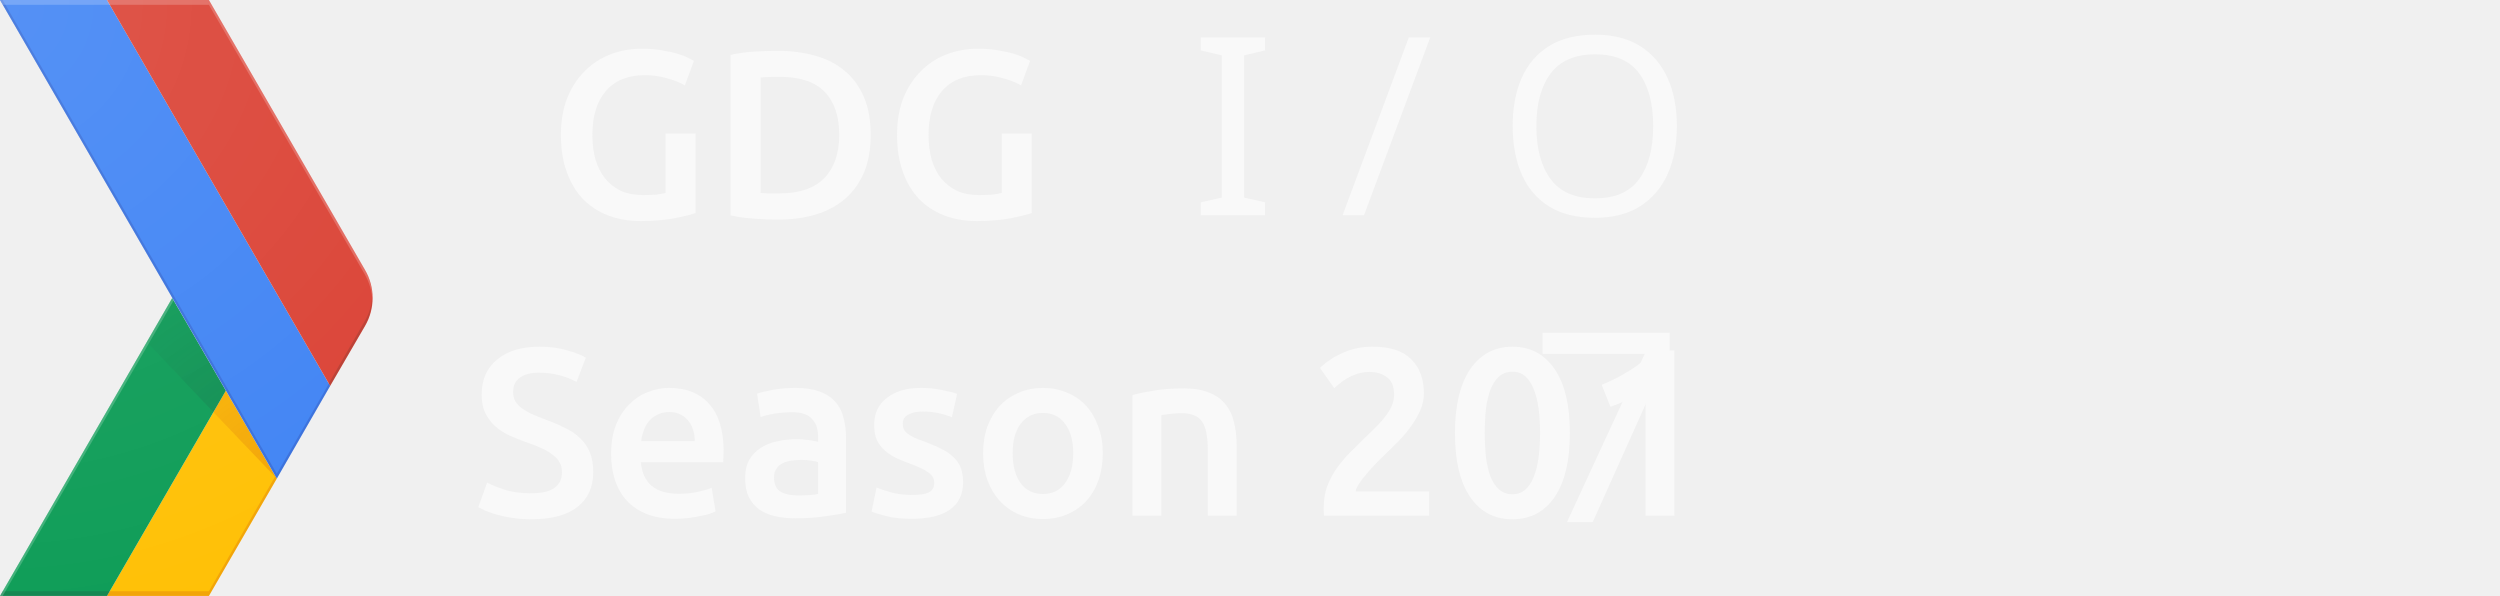
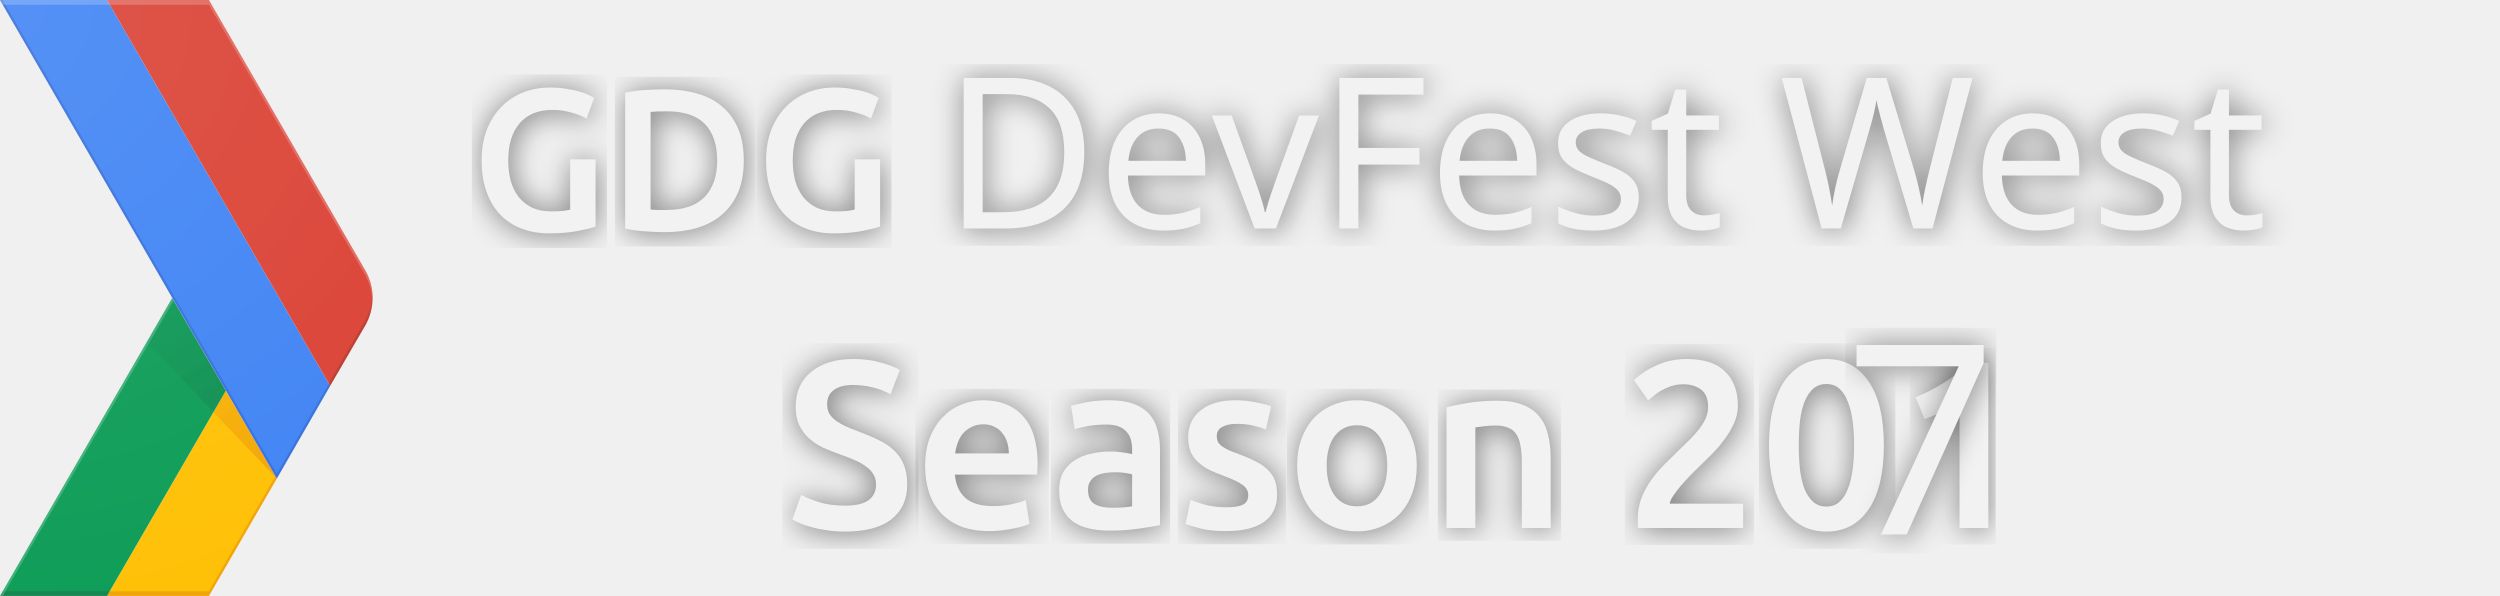
<svg xmlns="http://www.w3.org/2000/svg" id="Layer_4" viewBox="0 0 839 200" version="1.1">
-   <defs id="defs74" />
+   <defs id="defs74">
+     <filter style="color-interpolation-filters:sRGB;" id="filter3390">
+       <feFlood flood-opacity="0.498" flood-color="rgb(0,0,0)" result="flood" id="feFlood3392" />
+       <feComposite in="flood" in2="SourceGraphic" operator="in" result="composite1" id="feComposite3394" />
+       <feGaussianBlur in="composite1" stdDeviation="5" result="blur" id="feGaussianBlur3396" />
+       <feOffset dx="0.5" dy="0.5" result="offset" id="feOffset3398" />
+       <feComposite in="SourceGraphic" in2="offset" operator="over" result="composite2" id="feComposite3400" />
+     </filter>
+     <filter style="color-interpolation-filters:sRGB;" id="filter3402">
+       <feFlood flood-opacity="0.498" flood-color="rgb(0,0,0)" result="flood" id="feFlood3404" />
+       <feComposite in="flood" in2="SourceGraphic" operator="in" result="composite1" id="feComposite3406" />
+       <feGaussianBlur in="composite1" stdDeviation="5" result="blur" id="feGaussianBlur3408" />
+       <feOffset dx="0.5" dy="0.5" result="offset" id="feOffset3410" />
+       <feComposite in="SourceGraphic" in2="offset" operator="over" result="composite2" id="feComposite3412" />
+     </filter>
+     <filter style="color-interpolation-filters:sRGB;" id="filter3414">
+       <feFlood flood-opacity="0.498" flood-color="rgb(0,0,0)" result="flood" id="feFlood3416" />
+       <feComposite in="flood" in2="SourceGraphic" operator="in" result="composite1" id="feComposite3418" />
+       <feGaussianBlur in="composite1" stdDeviation="5" result="blur" id="feGaussianBlur3420" />
+       <feOffset dx="0.5" dy="0.5" result="offset" id="feOffset3422" />
+       <feComposite in="SourceGraphic" in2="offset" operator="over" result="composite2" id="feComposite3424" />
+     </filter>
+     <filter style="color-interpolation-filters:sRGB;" id="filter3426">
+       <feFlood flood-opacity="0.498" flood-color="rgb(0,0,0)" result="flood" id="feFlood3428" />
+       <feComposite in="flood" in2="SourceGraphic" operator="in" result="composite1" id="feComposite3430" />
+       <feGaussianBlur in="composite1" stdDeviation="5" result="blur" id="feGaussianBlur3432" />
+       <feOffset dx="0.5" dy="0.5" result="offset" id="feOffset3434" />
+       <feComposite in="SourceGraphic" in2="offset" operator="over" result="composite2" id="feComposite3436" />
+     </filter>
+     <filter style="color-interpolation-filters:sRGB;" id="filter3438">
+       <feFlood flood-opacity="0.498" flood-color="rgb(0,0,0)" result="flood" id="feFlood3440" />
+       <feComposite in="flood" in2="SourceGraphic" operator="in" result="composite1" id="feComposite3442" />
+       <feGaussianBlur in="composite1" stdDeviation="5" result="blur" id="feGaussianBlur3444" />
+       <feOffset dx="0.5" dy="0.5" result="offset" id="feOffset3446" />
+       <feComposite in="SourceGraphic" in2="offset" operator="over" result="composite2" id="feComposite3448" />
+     </filter>
+     <filter style="color-interpolation-filters:sRGB;" id="filter3450">
+       <feFlood flood-opacity="0.498" flood-color="rgb(0,0,0)" result="flood" id="feFlood3452" />
+       <feComposite in="flood" in2="SourceGraphic" operator="in" result="composite1" id="feComposite3454" />
+       <feGaussianBlur in="composite1" stdDeviation="5" result="blur" id="feGaussianBlur3456" />
+       <feOffset dx="0.5" dy="0.5" result="offset" id="feOffset3458" />
+       <feComposite in="SourceGraphic" in2="offset" operator="over" result="composite2" id="feComposite3460" />
+     </filter>
+     <filter style="color-interpolation-filters:sRGB;" id="filter3462">
+       <feFlood flood-opacity="0.498" flood-color="rgb(0,0,0)" result="flood" id="feFlood3464" />
+       <feComposite in="flood" in2="SourceGraphic" operator="in" result="composite1" id="feComposite3466" />
+       <feGaussianBlur in="composite1" stdDeviation="5" result="blur" id="feGaussianBlur3468" />
+       <feOffset dx="0.5" dy="0.5" result="offset" id="feOffset3470" />
+       <feComposite in="SourceGraphic" in2="offset" operator="over" result="composite2" id="feComposite3472" />
+     </filter>
+     <filter style="color-interpolation-filters:sRGB;" id="filter3474">
+       <feFlood flood-opacity="0.498" flood-color="rgb(0,0,0)" result="flood" id="feFlood3476" />
+       <feComposite in="flood" in2="SourceGraphic" operator="in" result="composite1" id="feComposite3478" />
+       <feGaussianBlur in="composite1" stdDeviation="5" result="blur" id="feGaussianBlur3480" />
+       <feOffset dx="0.5" dy="0.5" result="offset" id="feOffset3482" />
+       <feComposite in="SourceGraphic" in2="offset" operator="over" result="composite2" id="feComposite3484" />
+     </filter>
+     <filter style="color-interpolation-filters:sRGB;" id="filter3486">
+       <feFlood flood-opacity="0.498" flood-color="rgb(0,0,0)" result="flood" id="feFlood3488" />
+       <feComposite in="flood" in2="SourceGraphic" operator="in" result="composite1" id="feComposite3490" />
+       <feGaussianBlur in="composite1" stdDeviation="5" result="blur" id="feGaussianBlur3492" />
+       <feOffset dx="0.5" dy="0.5" result="offset" id="feOffset3494" />
+       <feComposite in="SourceGraphic" in2="offset" operator="over" result="composite2" id="feComposite3496" />
+     </filter>
+     <filter style="color-interpolation-filters:sRGB;" id="filter3498">
+       <feFlood flood-opacity="0.498" flood-color="rgb(0,0,0)" result="flood" id="feFlood3500" />
+       <feComposite in="flood" in2="SourceGraphic" operator="in" result="composite1" id="feComposite3502" />
+       <feGaussianBlur in="composite1" stdDeviation="5" result="blur" id="feGaussianBlur3504" />
+       <feOffset dx="0.5" dy="0.5" result="offset" id="feOffset3506" />
+       <feComposite in="SourceGraphic" in2="offset" operator="over" result="composite2" id="feComposite3508" />
+     </filter>
+     <filter style="color-interpolation-filters:sRGB;" id="filter3510">
+       <feFlood flood-opacity="0.498" flood-color="rgb(0,0,0)" result="flood" id="feFlood3512" />
+       <feComposite in="flood" in2="SourceGraphic" operator="in" result="composite1" id="feComposite3514" />
+       <feGaussianBlur in="composite1" stdDeviation="5" result="blur" id="feGaussianBlur3516" />
+       <feOffset dx="0.5" dy="0.5" result="offset" id="feOffset3518" />
+       <feComposite in="SourceGraphic" in2="offset" operator="over" result="composite2" id="feComposite3520" />
+     </filter>
+     <filter style="color-interpolation-filters:sRGB;" id="filter3522">
+       <feFlood flood-opacity="0.498" flood-color="rgb(0,0,0)" result="flood" id="feFlood3524" />
+       <feComposite in="flood" in2="SourceGraphic" operator="in" result="composite1" id="feComposite3526" />
+       <feGaussianBlur in="composite1" stdDeviation="5" result="blur" id="feGaussianBlur3528" />
+       <feOffset dx="0.5" dy="0.5" result="offset" id="feOffset3530" />
+       <feComposite in="SourceGraphic" in2="offset" operator="over" result="composite2" id="feComposite3532" />
+     </filter>
+     <filter style="color-interpolation-filters:sRGB;" id="filter3534">
+       <feFlood flood-opacity="0.498" flood-color="rgb(0,0,0)" result="flood" id="feFlood3536" />
+       <feComposite in="flood" in2="SourceGraphic" operator="in" result="composite1" id="feComposite3538" />
+       <feGaussianBlur in="composite1" stdDeviation="5" result="blur" id="feGaussianBlur3540" />
+       <feOffset dx="0.5" dy="0.5" result="offset" id="feOffset3542" />
+       <feComposite in="SourceGraphic" in2="offset" operator="over" result="composite2" id="feComposite3544" />
+     </filter>
+     <filter style="color-interpolation-filters:sRGB;" id="filter3546">
+       <feFlood flood-opacity="0.498" flood-color="rgb(0,0,0)" result="flood" id="feFlood3548" />
+       <feComposite in="flood" in2="SourceGraphic" operator="in" result="composite1" id="feComposite3550" />
+       <feGaussianBlur in="composite1" stdDeviation="5" result="blur" id="feGaussianBlur3552" />
+       <feOffset dx="0.5" dy="0.5" result="offset" id="feOffset3554" />
+       <feComposite in="SourceGraphic" in2="offset" operator="over" result="composite2" id="feComposite3556" />
+     </filter>
+   </defs>
  <style id="style3">.st0{fill:none;} .st1{fill:#FFC107;} .st2{fill:#0F9D58;} .st3{opacity:0.2;fill:#BF360C;enable-background:new ;} .st4{opacity:0.2;fill:#263238;enable-background:new ;} .st5{opacity:0.2;fill:#FFFFFF;enable-background:new ;} .st6{fill:url(#XMLID_126_);} .st7{fill:url(#XMLID_127_);} .st8{fill:#4285F4;} .st9{fill:#DB4437;} .st10{opacity:0.2;fill:#1A237E;enable-background:new ;} .st11{opacity:0.2;fill:#3E2723;enable-background:new ;} .st12{fill:url(#XMLID_128_);} .st13{fill:#FAFAFA;}</style>
  <g id="XMLID_60_">
    <g id="XMLID_61_">
      <g id="XMLID_62_">
        <path id="XMLID_106_" class="st0" d="M122.5 90.6L70.1 0H0l57.8 100L0 200h70.1l52.4-90.6c3.3-5.8 3.3-13 0-18.8z" />
        <path id="XMLID_105_" class="st1" d="M92.4 159.8l-16.6-28.7L35.9 200h34.2l22.8-39.4z" />
        <path id="XMLID_104_" class="st0" d="M122.5 90.6L70.1 0H0l57.8 100L0 200h70.1l52.4-90.6c3.3-5.8 3.3-13 0-18.8z" />
        <path id="XMLID_103_" class="st2" d="M57.8 100l18 31.1L35.9 200H0z" />
        <path id="XMLID_102_" class="st0" d="M122.5 90.6L70.1 0H0l57.8 100L0 200h70.1l52.4-90.6c3.3-5.8 3.3-13 0-18.8z" />
        <path id="XMLID_101_" class="st3" d="M70.1 198.4H36.8l-.9 1.6h34.2l22.8-39.4-.5-.8z" />
        <path id="XMLID_100_" class="st0" d="M122.5 90.6L70.1 0H0l57.8 100L0 200h70.1l52.4-90.6c3.3-5.8 3.3-13 0-18.8z" />
        <path id="XMLID_99_" class="st4" d="M.9 198.4L0 200h35.9l.9-1.6z" />
        <path id="XMLID_98_" class="st0" d="M122.5 90.6L70.1 0H0l57.8 100L0 200h70.1l52.4-90.6c3.3-5.8 3.3-13 0-18.8z" />
        <path id="XMLID_96_" class="st5" d="M0 200h.9l57.4-99.2-.5-.8z" />
        <path id="XMLID_94_" class="st0" d="M122.5 90.6L70.1 0H0l57.8 100L0 200h70.1l52.4-90.6c3.3-5.8 3.3-13 0-18.8z" />
        <radialGradient id="XMLID_126_" cx="92.62" cy="2707.501" r="69.162" gradientTransform="matrix(1 0 0 -1 0 2867.46)" gradientUnits="userSpaceOnUse">
          <stop offset="0" stop-color="#BF360C" stop-opacity=".2" id="stop20" />
          <stop offset="1" stop-color="#BF360C" stop-opacity=".02" id="stop22" />
        </radialGradient>
        <path id="XMLID_92_" class="st6" d="M92.9 160.6l-17.1-29.5-4.2 7.2z" />
        <path id="XMLID_90_" class="st0" d="M122.5 90.6L70.1 0H0l57.8 100L0 200h70.1l52.4-90.6c3.3-5.8 3.3-13 0-18.8z" />
        <radialGradient id="XMLID_127_" cx="92.423" cy="2707.063" r="69.723" gradientTransform="matrix(1 0 0 -1 0 2867.46)" gradientUnits="userSpaceOnUse">
          <stop offset="0" stop-color="#263238" stop-opacity=".2" id="stop27" />
          <stop offset="1" stop-color="#263238" stop-opacity=".02" id="stop29" />
        </radialGradient>
        <path id="XMLID_89_" class="st7" d="M71.6 138.3l4.2-7.2-18-31.1-8.5 14.8z" />
        <path id="XMLID_88_" class="st0" d="M122.5 90.6L70.1 0H0l57.8 100L0 200h70.1l52.4-90.6c3.3-5.8 3.3-13 0-18.8z" />
        <g id="XMLID_85_">
          <g id="XMLID_86_">
            <path id="XMLID_87_" class="st8" d="M35.9 0H0l92.9 160.6 17.9-31.1z" />
          </g>
        </g>
        <path id="XMLID_84_" class="st0" d="M122.5 90.6L70.1 0H0l57.8 100L0 200h70.1l52.4-90.6c3.3-5.8 3.3-13 0-18.8z" />
        <path id="XMLID_83_" class="st9" d="M122.5 109.4c3.4-5.8 3.4-13 0-18.8L70.1 0H35.9l74.9 129.5 11.7-20.1z" />
        <path id="XMLID_82_" class="st0" d="M122.5 90.6L70.1 0H0l57.8 100L0 200h70.1l52.4-90.6c3.3-5.8 3.3-13 0-18.8z" />
        <path id="XMLID_71_" class="st10" d="M110.8 129.5l-.4-.8L92.9 159 .9 0H0l92.9 160.6 17.9-31.1z" />
        <path id="XMLID_69_" class="st0" d="M122.5 90.6L70.1 0H0l57.8 100L0 200h70.1l52.4-90.6c3.3-5.8 3.3-13 0-18.8z" />
        <path id="XMLID_67_" class="st5" d="M70.1 1.6l52.4 90.6c1.5 2.7 2.3 5.6 2.5 8.6.1-3.5-.7-7-2.5-10.2L70.1 0H0l.9 1.6h69.2z" />
        <path id="XMLID_66_" class="st0" d="M122.5 90.6L70.1 0H0l57.8 100L0 200h70.1l52.4-90.6c3.3-5.8 3.3-13 0-18.8z" />
        <path id="XMLID_65_" class="st11" d="M110.8 129.5l11.6-20.1c1.8-3.1 2.6-6.7 2.5-10.2-.1 3-.9 5.9-2.5 8.6l-12.1 20.9.5.8z" />
        <path id="XMLID_64_" class="st0" d="M122.5 90.6L70.1 0H0l57.8 100L0 200h70.1l52.4-90.6c3.3-5.8 3.3-13 0-18.8z" />
        <radialGradient id="XMLID_128_" cx="-1.563" cy="2865.898" r="209.922" gradientTransform="matrix(1 0 0 -1 0 2867.46)" gradientUnits="userSpaceOnUse">
          <stop offset="0" stop-color="#FFF" stop-opacity=".1" id="stop46" />
          <stop offset="1" stop-color="#FFF" stop-opacity="0" id="stop48" />
        </radialGradient>
        <path id="XMLID_63_" class="st12" d="M122.5 90.6L70.1 0H0l57.8 100L0 200h70.1l52.4-90.6c3.3-5.8 3.3-13 0-18.8z" />
      </g>
    </g>
  </g>
  <g style="font-style:normal;font-variant:normal;font-weight:500;font-stretch:normal;font-size:80px;line-height:125%;font-family:Ubuntu;-inkscape-font-specification:'Ubuntu Medium';text-align:center;letter-spacing:0px;word-spacing:0px;text-anchor:middle;fill:#4d4d4d;fill-opacity:1;stroke:none;stroke-width:1px;stroke-linecap:butt;stroke-linejoin:miter;stroke-opacity:1" id="text3398">
-     <path d="m 216.404,25.226 q -8.56,0 -13.12,5.36 -4.48,5.28 -4.48,14.72 0,4.48 1.04,8.24 1.12,3.68 3.2,6.32 2.16,2.64 5.28,4.16 3.2,1.44 7.44,1.44 2.64,0 4.56,-0.16 1.92,-0.24 3.04,-0.56 l 0,-19.92 10.08,0 0,26.64 q -2.08,0.8 -7.04,1.76 -4.96,0.96 -11.44,0.96 -6,0 -10.96,-1.92 -4.96,-1.92 -8.48,-5.6 -3.44,-3.68 -5.36,-9.04 -1.92,-5.36 -1.92,-12.32 0,-6.96 2.08,-12.32 2.16,-5.36 5.84,-9.04 3.68,-3.76 8.64,-5.68 4.96,-1.92 10.56,-1.92 3.84,0 6.8,0.56 3.04,0.48 5.2,1.12 2.16,0.64 3.52,1.36 1.44,0.72 2,1.04 l -3.04,8.24 q -2.4,-1.44 -6,-2.4 -3.52,-1.04 -7.44,-1.04 z" id="path3405" style="fill:#f9f9f9" />
-     <path d="m 255.251,64.746 q 0.88,0.08 2.32,0.16 1.44,0 3.92,0 10.16,0 15.12,-5.12 5.04,-5.2 5.04,-14.48 0,-9.44 -4.88,-14.48 -4.88,-5.04 -15.12,-5.04 -4.48,0 -6.4,0.24 l 0,38.72 z m 36.96,-19.44 q 0,7.2 -2.24,12.56 -2.24,5.28 -6.4,8.88 -4.08,3.52 -9.92,5.28 -5.76,1.68 -12.8,1.68 -3.36,0 -7.6,-0.32 -4.24,-0.24 -8.08,-1.12 l 0,-53.84 q 3.84,-0.88 8.16,-1.12 4.32,-0.24 7.68,-0.24 6.96,0 12.72,1.68 5.76,1.6 9.84,5.12 4.16,3.44 6.4,8.8 2.24,5.28 2.24,12.64 z" id="path3407" style="fill:#f9f9f9" />
-     <path d="m 329.216,25.226 q -8.56,0 -13.12,5.36 -4.48,5.28 -4.48,14.72 0,4.48 1.04,8.24 1.12,3.68 3.2,6.32 2.16,2.64 5.28,4.16 3.2,1.44 7.44,1.44 2.64,0 4.56,-0.16 1.92,-0.24 3.04,-0.56 l 0,-19.92 10.08,0 0,26.64 q -2.08,0.8 -7.04,1.76 -4.96,0.96 -11.44,0.96 -6,0 -10.96,-1.92 -4.96,-1.92 -8.48,-5.6 -3.44,-3.68 -5.36,-9.04 -1.92,-5.36 -1.92,-12.32 0,-6.96 2.08,-12.32 2.16,-5.36 5.84,-9.04 3.68,-3.76 8.64,-5.68 4.96,-1.92 10.56,-1.92 3.84,0 6.8,0.56 3.04,0.48 5.2,1.12 2.16,0.64 3.52,1.36 1.44,0.72 2,1.04 l -3.04,8.24 q -2.4,-1.44 -6,-2.4 -3.52,-1.04 -7.44,-1.04 z" id="path3409" style="fill:#f9f9f9" />
-     <path d="m 178.205,165.546 q 5.44,0 7.92,-1.84 2.48,-1.84 2.48,-5.2 0,-2 -0.88,-3.44 -0.8,-1.44 -2.4,-2.56 -1.52,-1.2 -3.76,-2.16 -2.24,-1.04 -5.12,-2 -2.88,-1.04 -5.6,-2.24 -2.64,-1.28 -4.72,-3.12 -2,-1.84 -3.28,-4.4 -1.2,-2.56 -1.2,-6.16 0,-7.52 5.2,-11.76 5.2,-4.32 14.16,-4.32 5.2,0 9.2,1.2 4.08,1.12 6.4,2.48 l -3.12,8.16 q -2.72,-1.52 -6,-2.32 -3.2,-0.8 -6.64,-0.8 -4.08,0 -6.4,1.68 -2.24,1.68 -2.24,4.72 0,1.84 0.72,3.2 0.8,1.28 2.16,2.32 1.44,1.04 3.28,1.92 1.92,0.88 4.16,1.68 3.92,1.44 6.96,2.96 3.12,1.44 5.2,3.52 2.16,2 3.28,4.8 1.12,2.72 1.12,6.64 0,7.52 -5.36,11.68 -5.28,4.08 -15.52,4.08 -3.44,0 -6.32,-0.48 -2.8,-0.4 -5.04,-1.04 -2.16,-0.64 -3.76,-1.28 -1.6,-0.72 -2.56,-1.28 l 2.96,-8.24 q 2.16,1.2 5.84,2.4 3.68,1.2 8.88,1.2 z" id="path3433" style="fill:#f9f9f9" />
-     <path d="m 205.09,152.346 q 0,-5.52 1.6,-9.68 1.68,-4.16 4.4,-6.88 2.72,-2.8 6.24,-4.16 3.52,-1.44 7.2,-1.44 8.64,0 13.44,5.36 4.88,5.36 4.88,16 0,0.8 -0.08,1.84 0,0.96 -0.08,1.76 l -27.6,0 q 0.4,5.04 3.52,7.84 3.2,2.72 9.2,2.72 3.52,0 6.4,-0.64 2.96,-0.64 4.64,-1.36 l 1.28,7.92 q -0.8,0.4 -2.24,0.88 -1.36,0.4 -3.2,0.72 -1.76,0.4 -3.84,0.64 -2.08,0.24 -4.24,0.24 -5.52,0 -9.6,-1.6 -4.08,-1.68 -6.72,-4.56 -2.64,-2.96 -3.92,-6.88 -1.28,-4 -1.28,-8.72 z m 28.08,-4.32 q 0,-2 -0.56,-3.76 -0.56,-1.84 -1.68,-3.12 -1.04,-1.36 -2.64,-2.08 -1.52,-0.8 -3.68,-0.8 -2.24,0 -3.92,0.88 -1.68,0.8 -2.88,2.16 -1.12,1.36 -1.76,3.12 -0.64,1.76 -0.88,3.6 l 18,0 z" id="path3435" style="fill:#f9f9f9" />
-     <path d="m 267.755,166.266 q 4.48,0 6.8,-0.48 l 0,-10.72 q -0.8,-0.24 -2.32,-0.48 -1.52,-0.24 -3.36,-0.24 -1.6,0 -3.28,0.24 -1.6,0.24 -2.96,0.88 -1.28,0.64 -2.08,1.84 -0.8,1.12 -0.8,2.88 0,3.44 2.16,4.8 2.16,1.28 5.84,1.28 z m -0.8,-36.08 q 4.8,0 8.08,1.2 3.28,1.2 5.2,3.36 2,2.16 2.8,5.28 0.88,3.04 0.88,6.72 l 0,25.36 q -2.24,0.48 -6.8,1.12 -4.48,0.72 -10.16,0.72 -3.76,0 -6.88,-0.72 -3.12,-0.72 -5.36,-2.32 -2.16,-1.6 -3.44,-4.16 -1.2,-2.56 -1.2,-6.32 0,-3.6 1.36,-6.08 1.44,-2.48 3.84,-4 2.4,-1.6 5.52,-2.24 3.2,-0.72 6.64,-0.72 1.6,0 3.36,0.24 1.76,0.16 3.76,0.64 l 0,-1.6 q 0,-1.68 -0.4,-3.2 -0.4,-1.52 -1.44,-2.64 -0.96,-1.2 -2.64,-1.84 -1.6,-0.64 -4.08,-0.64 -3.36,0 -6.16,0.48 -2.8,0.48 -4.56,1.12 l -1.2,-7.84 q 1.84,-0.64 5.36,-1.28 3.52,-0.64 7.52,-0.64 z" id="path3437" style="fill:#f9f9f9" />
-     <path d="m 306.171,166.106 q 3.84,0 5.6,-0.88 1.76,-0.96 1.76,-3.2 0,-2.08 -1.92,-3.44 -1.84,-1.36 -6.16,-2.96 -2.64,-0.96 -4.88,-2 -2.16,-1.12 -3.76,-2.56 -1.6,-1.44 -2.56,-3.44 -0.88,-2.08 -0.88,-5.04 0,-5.76 4.24,-9.04 4.24,-3.36 11.52,-3.36 3.68,0 7.04,0.72 3.36,0.64 5.04,1.28 l -1.76,7.84 q -1.6,-0.72 -4.08,-1.28 -2.48,-0.64 -5.76,-0.64 -2.96,0 -4.8,1.04 -1.84,0.96 -1.84,3.04 0,1.04 0.32,1.84 0.4,0.8 1.28,1.52 0.88,0.64 2.32,1.36 1.44,0.64 3.52,1.36 3.44,1.28 5.84,2.56 2.4,1.2 3.92,2.8 1.6,1.52 2.32,3.52 0.72,2 0.72,4.8 0,6 -4.48,9.12 -4.4,3.04 -12.64,3.04 -5.52,0 -8.88,-0.96 -3.36,-0.88 -4.72,-1.44 l 1.68,-8.08 q 2.16,0.88 5.12,1.68 3.04,0.8 6.88,0.8 z" id="path3439" style="fill:#f9f9f9" />
-     <path d="m 370.094,152.106 q 0,4.96 -1.44,9.04 -1.44,4.08 -4.08,6.96 -2.64,2.88 -6.4,4.48 -3.68,1.6 -8.16,1.6 -4.48,0 -8.16,-1.6 -3.68,-1.6 -6.32,-4.48 -2.64,-2.88 -4.16,-6.96 -1.44,-4.08 -1.44,-9.04 0,-4.96 1.44,-8.96 1.52,-4.08 4.16,-6.96 2.72,-2.88 6.4,-4.4 3.68,-1.6 8.08,-1.6 4.4,0 8.08,1.6 3.76,1.52 6.4,4.4 2.64,2.88 4.08,6.96 1.52,4 1.52,8.96 z m -9.92,0 q 0,-6.24 -2.72,-9.84 -2.64,-3.68 -7.44,-3.68 -4.8,0 -7.52,3.68 -2.64,3.6 -2.64,9.84 0,6.32 2.64,10 2.72,3.68 7.52,3.68 4.8,0 7.44,-3.68 2.72,-3.68 2.72,-10 z" id="path3441" style="fill:#f9f9f9" />
-     <path d="m 380.066,132.586 q 2.8,-0.8 7.28,-1.52 4.48,-0.72 9.92,-0.72 5.12,0 8.56,1.44 3.44,1.36 5.44,3.92 2.08,2.48 2.88,6.08 0.88,3.52 0.88,7.76 l 0,23.52 -9.68,0 0,-22 q 0,-3.36 -0.48,-5.68 -0.4,-2.4 -1.44,-3.84 -0.96,-1.52 -2.72,-2.16 -1.68,-0.72 -4.16,-0.72 -1.84,0 -3.84,0.24 -2,0.24 -2.96,0.4 l 0,33.76 -9.68,0 0,-40.48 z" id="path3443" style="fill:#f9f9f9" />
-     <path d="m 477.855,132.026 q 0,2.88 -1.2,5.68 -1.2,2.72 -3.12,5.36 -1.84,2.56 -4.24,5.04 -2.4,2.4 -4.8,4.72 -1.28,1.2 -2.88,2.88 -1.6,1.68 -3.04,3.36 -1.44,1.68 -2.48,3.28 -1.04,1.52 -1.12,2.56 l 24.64,0 0,8.16 -35.28,0 q -0.08,-0.64 -0.08,-1.52 0,-0.96 0,-1.44 0,-3.84 1.2,-7.04 1.28,-3.28 3.28,-6.08 2,-2.8 4.48,-5.28 2.48,-2.48 4.96,-4.88 1.92,-1.84 3.68,-3.6 1.76,-1.76 3.04,-3.44 1.36,-1.76 2.16,-3.52 0.8,-1.84 0.8,-3.76 0,-4.16 -2.4,-5.92 -2.4,-1.76 -5.84,-1.76 -2.24,0 -4.16,0.64 -1.92,0.64 -3.44,1.52 -1.44,0.88 -2.56,1.84 -1.12,0.88 -1.68,1.44 l -4.8,-6.8 q 3.36,-3.2 7.84,-5.12 4.56,-2 9.76,-2 8.88,0 13.04,4.24 4.24,4.16 4.24,11.44 z" id="path3445" style="fill:#f9f9f9" />
-     <path d="m 526.844,145.306 q 0,14 -5.12,21.52 -5.12,7.44 -14.16,7.44 -9.04,0 -14.16,-7.44 -5.12,-7.52 -5.12,-21.52 0,-6.96 1.28,-12.32 1.36,-5.44 3.84,-9.12 2.56,-3.68 6.08,-5.6 3.6,-1.92 8.08,-1.92 9.04,0 14.16,7.52 5.12,7.44 5.12,21.44 z m -10,0 q 0,-4.32 -0.48,-8.08 -0.48,-3.76 -1.6,-6.48 -1.04,-2.8 -2.8,-4.4 -1.76,-1.6 -4.4,-1.6 -2.64,0 -4.48,1.6 -1.76,1.6 -2.88,4.4 -1.04,2.72 -1.52,6.48 -0.4,3.76 -0.4,8.08 0,4.32 0.4,8.08 0.48,3.76 1.52,6.56 1.12,2.72 2.88,4.32 1.84,1.6 4.48,1.6 2.64,0 4.4,-1.6 1.76,-1.6 2.8,-4.32 1.12,-2.8 1.6,-6.56 0.48,-3.76 0.48,-8.08 z" id="path3447" style="fill:#f9f9f9" />
-     <path d="m 537.512,129.146 q 4.64,-1.84 9.28,-4.72 4.72,-2.88 8.32,-6.8 l 6.8,0 0,55.44 -9.68,0 0,-42.48 q -2.16,1.68 -5.44,3.28 -3.28,1.6 -6.32,2.64 l -2.96,-7.36 z" id="path3449" style="fill:#f9f9f9" />
-     <text xml:space="preserve" style="font-style:normal;font-variant:normal;font-weight:500;font-stretch:normal;font-size:89.053px;line-height:125%;font-family:Ubuntu;-inkscape-font-specification:'Ubuntu Medium';letter-spacing:0px;word-spacing:0px;fill:#f9f9f9;fill-opacity:1;stroke:none;stroke-width:1px;stroke-linecap:butt;stroke-linejoin:miter;stroke-opacity:1;" x="597.111" y="175.232" id="text3399">
-       <tspan id="tspan3401" x="597.111" y="175.232">7</tspan>
+     <path style="font-style:normal;font-variant:normal;font-weight:500;font-stretch:normal;font-size:80px;line-height:125%;font-family:Ubuntu;-inkscape-font-specification:'Ubuntu Medium';text-align:center;letter-spacing:0px;word-spacing:0px;text-anchor:middle;fill:#f2f2f2;fill-opacity:1;stroke:none;stroke-width:1px;stroke-linecap:butt;stroke-linejoin:miter;stroke-opacity:1;filter:url(#filter3546)" d="m 185.46,36.882 q -7.245,0 -11.104,4.537 -3.792,4.469 -3.792,12.459 0,3.792 0.88,6.974 0.948,3.115 2.708,5.349 1.828,2.234 4.469,3.521 2.708,1.219 6.297,1.219 2.234,0 3.859,-0.135 1.625,-0.203 2.573,-0.474 l 0,-16.86 8.531,0 0,22.548 q -1.76,0.677 -5.959,1.49 -4.198,0.813 -9.683,0.813 -5.078,0 -9.276,-1.625 -4.198,-1.625 -7.177,-4.74 -2.912,-3.115 -4.537,-7.651 -1.625,-4.537 -1.625,-10.427 0,-5.891 1.76,-10.427 1.828,-4.537 4.943,-7.651 3.115,-3.182 7.313,-4.807 4.198,-1.625 8.938,-1.625 3.25,0 5.755,0.474 2.573,0.406 4.401,0.948 1.828,0.542 2.979,1.151 1.219,0.609 1.693,0.88 l -2.573,6.974 q -2.031,-1.219 -5.078,-2.031 -2.979,-0.88 -6.297,-0.88 z" id="path3405" />
+     <path style="font-style:normal;font-variant:normal;font-weight:500;font-stretch:normal;font-size:80px;line-height:125%;font-family:Ubuntu;-inkscape-font-specification:'Ubuntu Medium';text-align:center;letter-spacing:0px;word-spacing:0px;text-anchor:middle;fill:#f2f2f2;fill-opacity:1;stroke:none;stroke-width:1px;stroke-linecap:butt;stroke-linejoin:miter;stroke-opacity:1;filter:url(#filter3534)" d="m 218.34,70.331 q 0.745,0.068 1.964,0.135 1.219,0 3.318,0 8.599,0 12.797,-4.333 4.266,-4.401 4.266,-12.256 0,-7.99 -4.13,-12.256 -4.13,-4.266 -12.797,-4.266 -3.792,0 -5.417,0.203 l 0,32.772 z m 31.282,-16.454 q 0,6.094 -1.896,10.631 -1.896,4.469 -5.417,7.516 -3.453,2.979 -8.396,4.469 -4.875,1.422 -10.834,1.422 -2.844,0 -6.432,-0.271 -3.589,-0.203 -6.839,-0.948 l 0,-45.569 q 3.25,-0.745 6.906,-0.948 3.656,-0.203 6.5,-0.203 5.891,0 10.766,1.422 4.875,1.354 8.328,4.333 3.521,2.912 5.417,7.448 1.896,4.469 1.896,10.698 z" id="path3407" />
+     <path style="font-style:normal;font-variant:normal;font-weight:500;font-stretch:normal;font-size:80px;line-height:125%;font-family:Ubuntu;-inkscape-font-specification:'Ubuntu Medium';text-align:center;letter-spacing:0px;word-spacing:0px;text-anchor:middle;fill:#f2f2f2;fill-opacity:1;stroke:none;stroke-width:1px;stroke-linecap:butt;stroke-linejoin:miter;stroke-opacity:1;filter:url(#filter3522)" d="m 280.942,36.882 q -7.245,0 -11.104,4.537 -3.792,4.469 -3.792,12.459 0,3.792 0.88,6.974 0.948,3.115 2.708,5.349 1.828,2.234 4.469,3.521 2.708,1.219 6.297,1.219 2.234,0 3.859,-0.135 1.625,-0.203 2.573,-0.474 l 0,-16.86 8.531,0 0,22.548 q -1.76,0.677 -5.959,1.49 -4.198,0.813 -9.683,0.813 -5.078,0 -9.276,-1.625 -4.198,-1.625 -7.177,-4.74 -2.912,-3.115 -4.537,-7.651 -1.625,-4.537 -1.625,-10.427 0,-5.891 1.76,-10.427 1.828,-4.537 4.943,-7.651 3.115,-3.182 7.313,-4.807 4.198,-1.625 8.938,-1.625 3.25,0 5.755,0.474 2.573,0.406 4.401,0.948 1.828,0.542 2.979,1.151 1.219,0.609 1.693,0.88 l -2.573,6.974 q -2.031,-1.219 -5.078,-2.031 -2.979,-0.88 -6.297,-0.88 z" id="path3409" />
+     <path style="font-style:normal;font-variant:normal;font-weight:500;font-stretch:normal;font-size:80px;line-height:125%;font-family:Ubuntu;-inkscape-font-specification:'Ubuntu Medium';text-align:center;letter-spacing:0px;word-spacing:0px;text-anchor:middle;fill:#f2f2f2;fill-opacity:1;stroke:none;stroke-width:1px;stroke-linecap:butt;stroke-linejoin:miter;stroke-opacity:1;filter:url(#filter3510)" d="m 283.587,169.681 q 5.44,0 7.92,-1.84 2.48,-1.84 2.48,-5.2 0,-2 -0.88,-3.44 -0.8,-1.44 -2.4,-2.56 -1.52,-1.2 -3.76,-2.16 -2.24,-1.04 -5.12,-2 -2.88,-1.04 -5.6,-2.24 -2.64,-1.28 -4.72,-3.12 -2,-1.84 -3.28,-4.4 -1.2,-2.56 -1.2,-6.16 0,-7.52 5.2,-11.76 5.2,-4.32 14.16,-4.32 5.2,0 9.2,1.2 4.08,1.12 6.4,2.48 l -3.12,8.16 q -2.72,-1.52 -6,-2.32 -3.2,-0.8 -6.64,-0.8 -4.08,0 -6.4,1.68 -2.24,1.68 -2.24,4.72 0,1.84 0.72,3.2 0.8,1.28 2.16,2.32 1.44,1.04 3.28,1.92 1.92,0.88 4.16,1.68 3.92,1.44 6.96,2.96 3.12,1.44 5.2,3.52 2.16,2 3.28,4.8 1.12,2.72 1.12,6.64 0,7.52 -5.36,11.68 -5.28,4.08 -15.52,4.08 -3.44,0 -6.32,-0.48 -2.8,-0.4 -5.04,-1.04 -2.16,-0.64 -3.76,-1.28 -1.6,-0.72 -2.56,-1.28 l 2.96,-8.24 q 2.16,1.2 5.84,2.4 3.68,1.2 8.88,1.2 z" id="path3433" />
+     <path style="font-style:normal;font-variant:normal;font-weight:500;font-stretch:normal;font-size:80px;line-height:125%;font-family:Ubuntu;-inkscape-font-specification:'Ubuntu Medium';text-align:center;letter-spacing:0px;word-spacing:0px;text-anchor:middle;fill:#f2f2f2;fill-opacity:1;stroke:none;stroke-width:1px;stroke-linecap:butt;stroke-linejoin:miter;stroke-opacity:1;filter:url(#filter3498)" d="m 310.472,156.481 q 0,-5.52 1.6,-9.68 1.68,-4.16 4.4,-6.88 2.72,-2.8 6.24,-4.16 3.52,-1.44 7.2,-1.44 8.64,0 13.44,5.36 4.88,5.36 4.88,16 0,0.8 -0.08,1.84 0,0.96 -0.08,1.76 l -27.6,0 q 0.4,5.04 3.52,7.84 3.2,2.72 9.2,2.72 3.52,0 6.4,-0.64 2.96,-0.64 4.64,-1.36 l 1.28,7.92 q -0.8,0.4 -2.24,0.88 -1.36,0.4 -3.2,0.72 -1.76,0.4 -3.84,0.64 -2.08,0.24 -4.24,0.24 -5.52,0 -9.6,-1.6 -4.08,-1.68 -6.72,-4.56 -2.64,-2.96 -3.92,-6.88 -1.28,-4 -1.28,-8.72 z m 28.08,-4.32 q 0,-2 -0.56,-3.76 -0.56,-1.84 -1.68,-3.12 -1.04,-1.36 -2.64,-2.08 -1.52,-0.8 -3.68,-0.8 -2.24,0 -3.92,0.88 -1.68,0.8 -2.88,2.16 -1.12,1.36 -1.76,3.12 -0.64,1.76 -0.88,3.6 l 18,0 z" id="path3435" />
+     <path style="font-style:normal;font-variant:normal;font-weight:500;font-stretch:normal;font-size:80px;line-height:125%;font-family:Ubuntu;-inkscape-font-specification:'Ubuntu Medium';text-align:center;letter-spacing:0px;word-spacing:0px;text-anchor:middle;fill:#f2f2f2;fill-opacity:1;stroke:none;stroke-width:1px;stroke-linecap:butt;stroke-linejoin:miter;stroke-opacity:1;filter:url(#filter3486)" d="m 373.137,170.401 q 4.48,0 6.8,-0.48 l 0,-10.72 q -0.8,-0.24 -2.32,-0.48 -1.52,-0.24 -3.36,-0.24 -1.6,0 -3.28,0.24 -1.6,0.24 -2.96,0.88 -1.28,0.64 -2.08,1.84 -0.8,1.12 -0.8,2.88 0,3.44 2.16,4.8 2.16,1.28 5.84,1.28 z m -0.8,-36.08 q 4.8,0 8.08,1.2 3.28,1.2 5.2,3.36 2,2.16 2.8,5.28 0.88,3.04 0.88,6.72 l 0,25.36 q -2.24,0.48 -6.8,1.12 -4.48,0.72 -10.16,0.72 -3.76,0 -6.88,-0.72 -3.12,-0.72 -5.36,-2.32 -2.16,-1.6 -3.44,-4.16 -1.2,-2.56 -1.2,-6.32 0,-3.6 1.36,-6.08 1.44,-2.48 3.84,-4 2.4,-1.6 5.52,-2.24 3.2,-0.72 6.64,-0.72 1.6,0 3.36,0.24 1.76,0.16 3.76,0.64 l 0,-1.6 q 0,-1.68 -0.4,-3.2 -0.4,-1.52 -1.44,-2.64 -0.96,-1.2 -2.64,-1.84 -1.6,-0.64 -4.08,-0.64 -3.36,0 -6.16,0.48 -2.8,0.48 -4.56,1.12 l -1.2,-7.84 q 1.84,-0.64 5.36,-1.28 3.52,-0.64 7.52,-0.64 z" id="path3437" />
+     <path style="font-style:normal;font-variant:normal;font-weight:500;font-stretch:normal;font-size:80px;line-height:125%;font-family:Ubuntu;-inkscape-font-specification:'Ubuntu Medium';text-align:center;letter-spacing:0px;word-spacing:0px;text-anchor:middle;fill:#f2f2f2;fill-opacity:1;stroke:none;stroke-width:1px;stroke-linecap:butt;stroke-linejoin:miter;stroke-opacity:1;filter:url(#filter3474)" d="m 411.554,170.241 q 3.84,0 5.6,-0.88 1.76,-0.96 1.76,-3.2 0,-2.08 -1.92,-3.44 -1.84,-1.36 -6.16,-2.96 -2.64,-0.96 -4.88,-2 -2.16,-1.12 -3.76,-2.56 -1.6,-1.44 -2.56,-3.44 -0.88,-2.08 -0.88,-5.04 0,-5.76 4.24,-9.04 4.24,-3.36 11.52,-3.36 3.68,0 7.04,0.72 3.36,0.64 5.04,1.28 l -1.76,7.84 q -1.6,-0.72 -4.08,-1.28 -2.48,-0.64 -5.76,-0.64 -2.96,0 -4.8,1.04 -1.84,0.96 -1.84,3.04 0,1.04 0.32,1.84 0.4,0.8 1.28,1.52 0.88,0.64 2.32,1.36 1.44,0.64 3.52,1.36 3.44,1.28 5.84,2.56 2.4,1.2 3.92,2.8 1.6,1.52 2.32,3.52 0.72,2 0.72,4.8 0,6 -4.48,9.12 -4.4,3.04 -12.64,3.04 -5.52,0 -8.88,-0.96 -3.36,-0.88 -4.72,-1.44 l 1.68,-8.08 q 2.16,0.88 5.12,1.68 3.04,0.8 6.88,0.8 z" id="path3439" />
+     <path style="font-style:normal;font-variant:normal;font-weight:500;font-stretch:normal;font-size:80px;line-height:125%;font-family:Ubuntu;-inkscape-font-specification:'Ubuntu Medium';text-align:center;letter-spacing:0px;word-spacing:0px;text-anchor:middle;fill:#f2f2f2;fill-opacity:1;stroke:none;stroke-width:1px;stroke-linecap:butt;stroke-linejoin:miter;stroke-opacity:1;filter:url(#filter3462)" d="m 475.476,156.241 q 0,4.96 -1.44,9.04 -1.44,4.08 -4.08,6.96 -2.64,2.88 -6.4,4.48 -3.68,1.6 -8.16,1.6 -4.48,0 -8.16,-1.6 -3.68,-1.6 -6.32,-4.48 -2.64,-2.88 -4.16,-6.96 -1.44,-4.08 -1.44,-9.04 0,-4.96 1.44,-8.96 1.52,-4.08 4.16,-6.96 2.72,-2.88 6.4,-4.4 3.68,-1.6 8.08,-1.6 4.4,0 8.08,1.6 3.76,1.52 6.4,4.4 2.64,2.88 4.08,6.96 1.52,4 1.52,8.96 z m -9.92,0 q 0,-6.24 -2.72,-9.84 -2.64,-3.68 -7.44,-3.68 -4.8,0 -7.52,3.68 -2.64,3.6 -2.64,9.84 0,6.32 2.64,10 2.72,3.68 7.52,3.68 4.8,0 7.44,-3.68 2.72,-3.68 2.72,-10 z" id="path3441" />
+     <path style="font-style:normal;font-variant:normal;font-weight:500;font-stretch:normal;font-size:80px;line-height:125%;font-family:Ubuntu;-inkscape-font-specification:'Ubuntu Medium';text-align:center;letter-spacing:0px;word-spacing:0px;text-anchor:middle;fill:#f2f2f2;fill-opacity:1;stroke:none;stroke-width:1px;stroke-linecap:butt;stroke-linejoin:miter;stroke-opacity:1;filter:url(#filter3450)" d="m 485.449,136.721 q 2.8,-0.8 7.28,-1.52 4.48,-0.72 9.92,-0.72 5.12,0 8.56,1.44 3.44,1.36 5.44,3.92 2.08,2.48 2.88,6.08 0.88,3.52 0.88,7.76 l 0,23.52 -9.68,0 0,-22 q 0,-3.36 -0.48,-5.68 -0.4,-2.4 -1.44,-3.84 -0.96,-1.52 -2.72,-2.16 -1.68,-0.72 -4.16,-0.72 -1.84,0 -3.84,0.24 -2,0.24 -2.96,0.4 l 0,33.76 -9.68,0 0,-40.48 z" id="path3443" />
+     <path style="font-style:normal;font-variant:normal;font-weight:500;font-stretch:normal;font-size:80px;line-height:125%;font-family:Ubuntu;-inkscape-font-specification:'Ubuntu Medium';text-align:center;letter-spacing:0px;word-spacing:0px;text-anchor:middle;fill:#f2f2f2;fill-opacity:1;stroke:none;stroke-width:1px;stroke-linecap:butt;stroke-linejoin:miter;stroke-opacity:1;filter:url(#filter3438)" d="m 583.237,136.161 q 0,2.88 -1.2,5.68 -1.2,2.72 -3.12,5.36 -1.84,2.56 -4.24,5.04 -2.4,2.4 -4.8,4.72 -1.28,1.2 -2.88,2.88 -1.6,1.68 -3.04,3.36 -1.44,1.68 -2.48,3.28 -1.04,1.52 -1.12,2.56 l 24.64,0 0,8.16 -35.28,0 q -0.08,-0.64 -0.08,-1.52 0,-0.96 0,-1.44 0,-3.84 1.2,-7.04 1.28,-3.28 3.28,-6.08 2,-2.8 4.48,-5.28 2.48,-2.48 4.96,-4.88 1.92,-1.84 3.68,-3.6 1.76,-1.76 3.04,-3.44 1.36,-1.76 2.16,-3.52 0.8,-1.84 0.8,-3.76 0,-4.16 -2.4,-5.92 -2.4,-1.76 -5.84,-1.76 -2.24,0 -4.16,0.64 -1.92,0.64 -3.44,1.52 -1.44,0.88 -2.56,1.84 -1.12,0.88 -1.68,1.44 l -4.8,-6.8 q 3.36,-3.2 7.84,-5.12 4.56,-2 9.76,-2 8.88,0 13.04,4.24 4.24,4.16 4.24,11.44 z" id="path3445" />
+     <path style="font-style:normal;font-variant:normal;font-weight:500;font-stretch:normal;font-size:80px;line-height:125%;font-family:Ubuntu;-inkscape-font-specification:'Ubuntu Medium';text-align:center;letter-spacing:0px;word-spacing:0px;text-anchor:middle;fill:#f2f2f2;fill-opacity:1;stroke:none;stroke-width:1px;stroke-linecap:butt;stroke-linejoin:miter;stroke-opacity:1;filter:url(#filter3426)" d="m 632.226,149.441 q 0,14 -5.12,21.52 -5.12,7.44 -14.16,7.44 -9.04,0 -14.16,-7.44 -5.12,-7.52 -5.12,-21.52 0,-6.96 1.28,-12.32 1.36,-5.44 3.84,-9.12 2.56,-3.68 6.08,-5.6 3.6,-1.92 8.08,-1.92 9.04,0 14.16,7.52 5.12,7.44 5.12,21.44 z m -10,0 q 0,-4.32 -0.48,-8.08 -0.48,-3.76 -1.6,-6.48 -1.04,-2.8 -2.8,-4.4 -1.76,-1.6 -4.4,-1.6 -2.64,0 -4.48,1.6 -1.76,1.6 -2.88,4.4 -1.04,2.72 -1.52,6.48 -0.4,3.76 -0.4,8.08 0,4.32 0.4,8.08 0.48,3.76 1.52,6.56 1.12,2.72 2.88,4.32 1.84,1.6 4.48,1.6 2.64,0 4.4,-1.6 1.76,-1.6 2.8,-4.32 1.12,-2.8 1.6,-6.56 0.48,-3.76 0.48,-8.08 z" id="path3447" />
+     <path style="font-style:normal;font-variant:normal;font-weight:500;font-stretch:normal;font-size:80px;line-height:125%;font-family:Ubuntu;-inkscape-font-specification:'Ubuntu Medium';text-align:center;letter-spacing:0px;word-spacing:0px;text-anchor:middle;fill:#f2f2f2;fill-opacity:1;stroke:none;stroke-width:1px;stroke-linecap:butt;stroke-linejoin:miter;stroke-opacity:1;filter:url(#filter3414)" d="m 642.895,133.281 q 4.64,-1.84 9.28,-4.72 4.72,-2.88 8.32,-6.8 l 6.8,0 0,55.44 -9.68,0 0,-42.48 q -2.16,1.68 -5.44,3.28 -3.28,1.6 -6.32,2.64 l -2.96,-7.36 z" id="path3449" />
+     <text xml:space="preserve" style="font-style:normal;font-variant:normal;font-weight:500;font-stretch:normal;font-size:89.053px;line-height:125%;font-family:Ubuntu;-inkscape-font-specification:'Ubuntu Medium';text-align:center;letter-spacing:0px;word-spacing:0px;text-anchor:middle;fill:#f2f2f2;fill-opacity:1;stroke:none;stroke-width:1px;stroke-linecap:butt;stroke-linejoin:miter;stroke-opacity:1;filter:url(#filter3402)" x="702.494" y="179.367" id="text3399">
+       <tspan id="tspan3401" x="702.494" y="179.367">7</tspan>
    </text>
-     <text xml:space="preserve" style="font-style:normal;font-weight:normal;font-size:37.157px;line-height:125%;font-family:sans-serif;letter-spacing:0px;word-spacing:0px;fill:#f9f9f9;fill-opacity:1;stroke:none;stroke-width:1px;stroke-linecap:butt;stroke-linejoin:miter;stroke-opacity:1;" x="507.902" y="72.25" id="text3403">
-       <tspan id="tspan3405" x="507.902" y="72.25" style="font-style:normal;font-variant:normal;font-weight:500;font-stretch:normal;font-size:83.603px;font-family:Ubuntu;-inkscape-font-specification:'Ubuntu Medium';fill:#f9f9f9;">I / O</tspan>
+     <text xml:space="preserve" style="font-style:normal;font-variant:normal;font-weight:normal;font-stretch:normal;font-size:31.449px;line-height:125%;font-family:sans-serif;-inkscape-font-specification:'Ubuntu Medium';text-align:center;letter-spacing:0px;word-spacing:0px;text-anchor:middle;fill:#f2f2f2;fill-opacity:1;stroke:none;stroke-width:1px;stroke-linecap:butt;stroke-linejoin:miter;stroke-opacity:1;filter:url(#filter3390)" x="559.134" y="76.682" id="text3403">
+       <tspan id="tspan3405" x="559.134" y="76.682" style="font-style:normal;font-variant:normal;font-weight:500;font-stretch:normal;font-size:70.76px;font-family:Ubuntu;-inkscape-font-specification:'Ubuntu Medium';fill:#f2f2f2;">DevFest West</tspan>
    </text>
  </g>
</svg>
